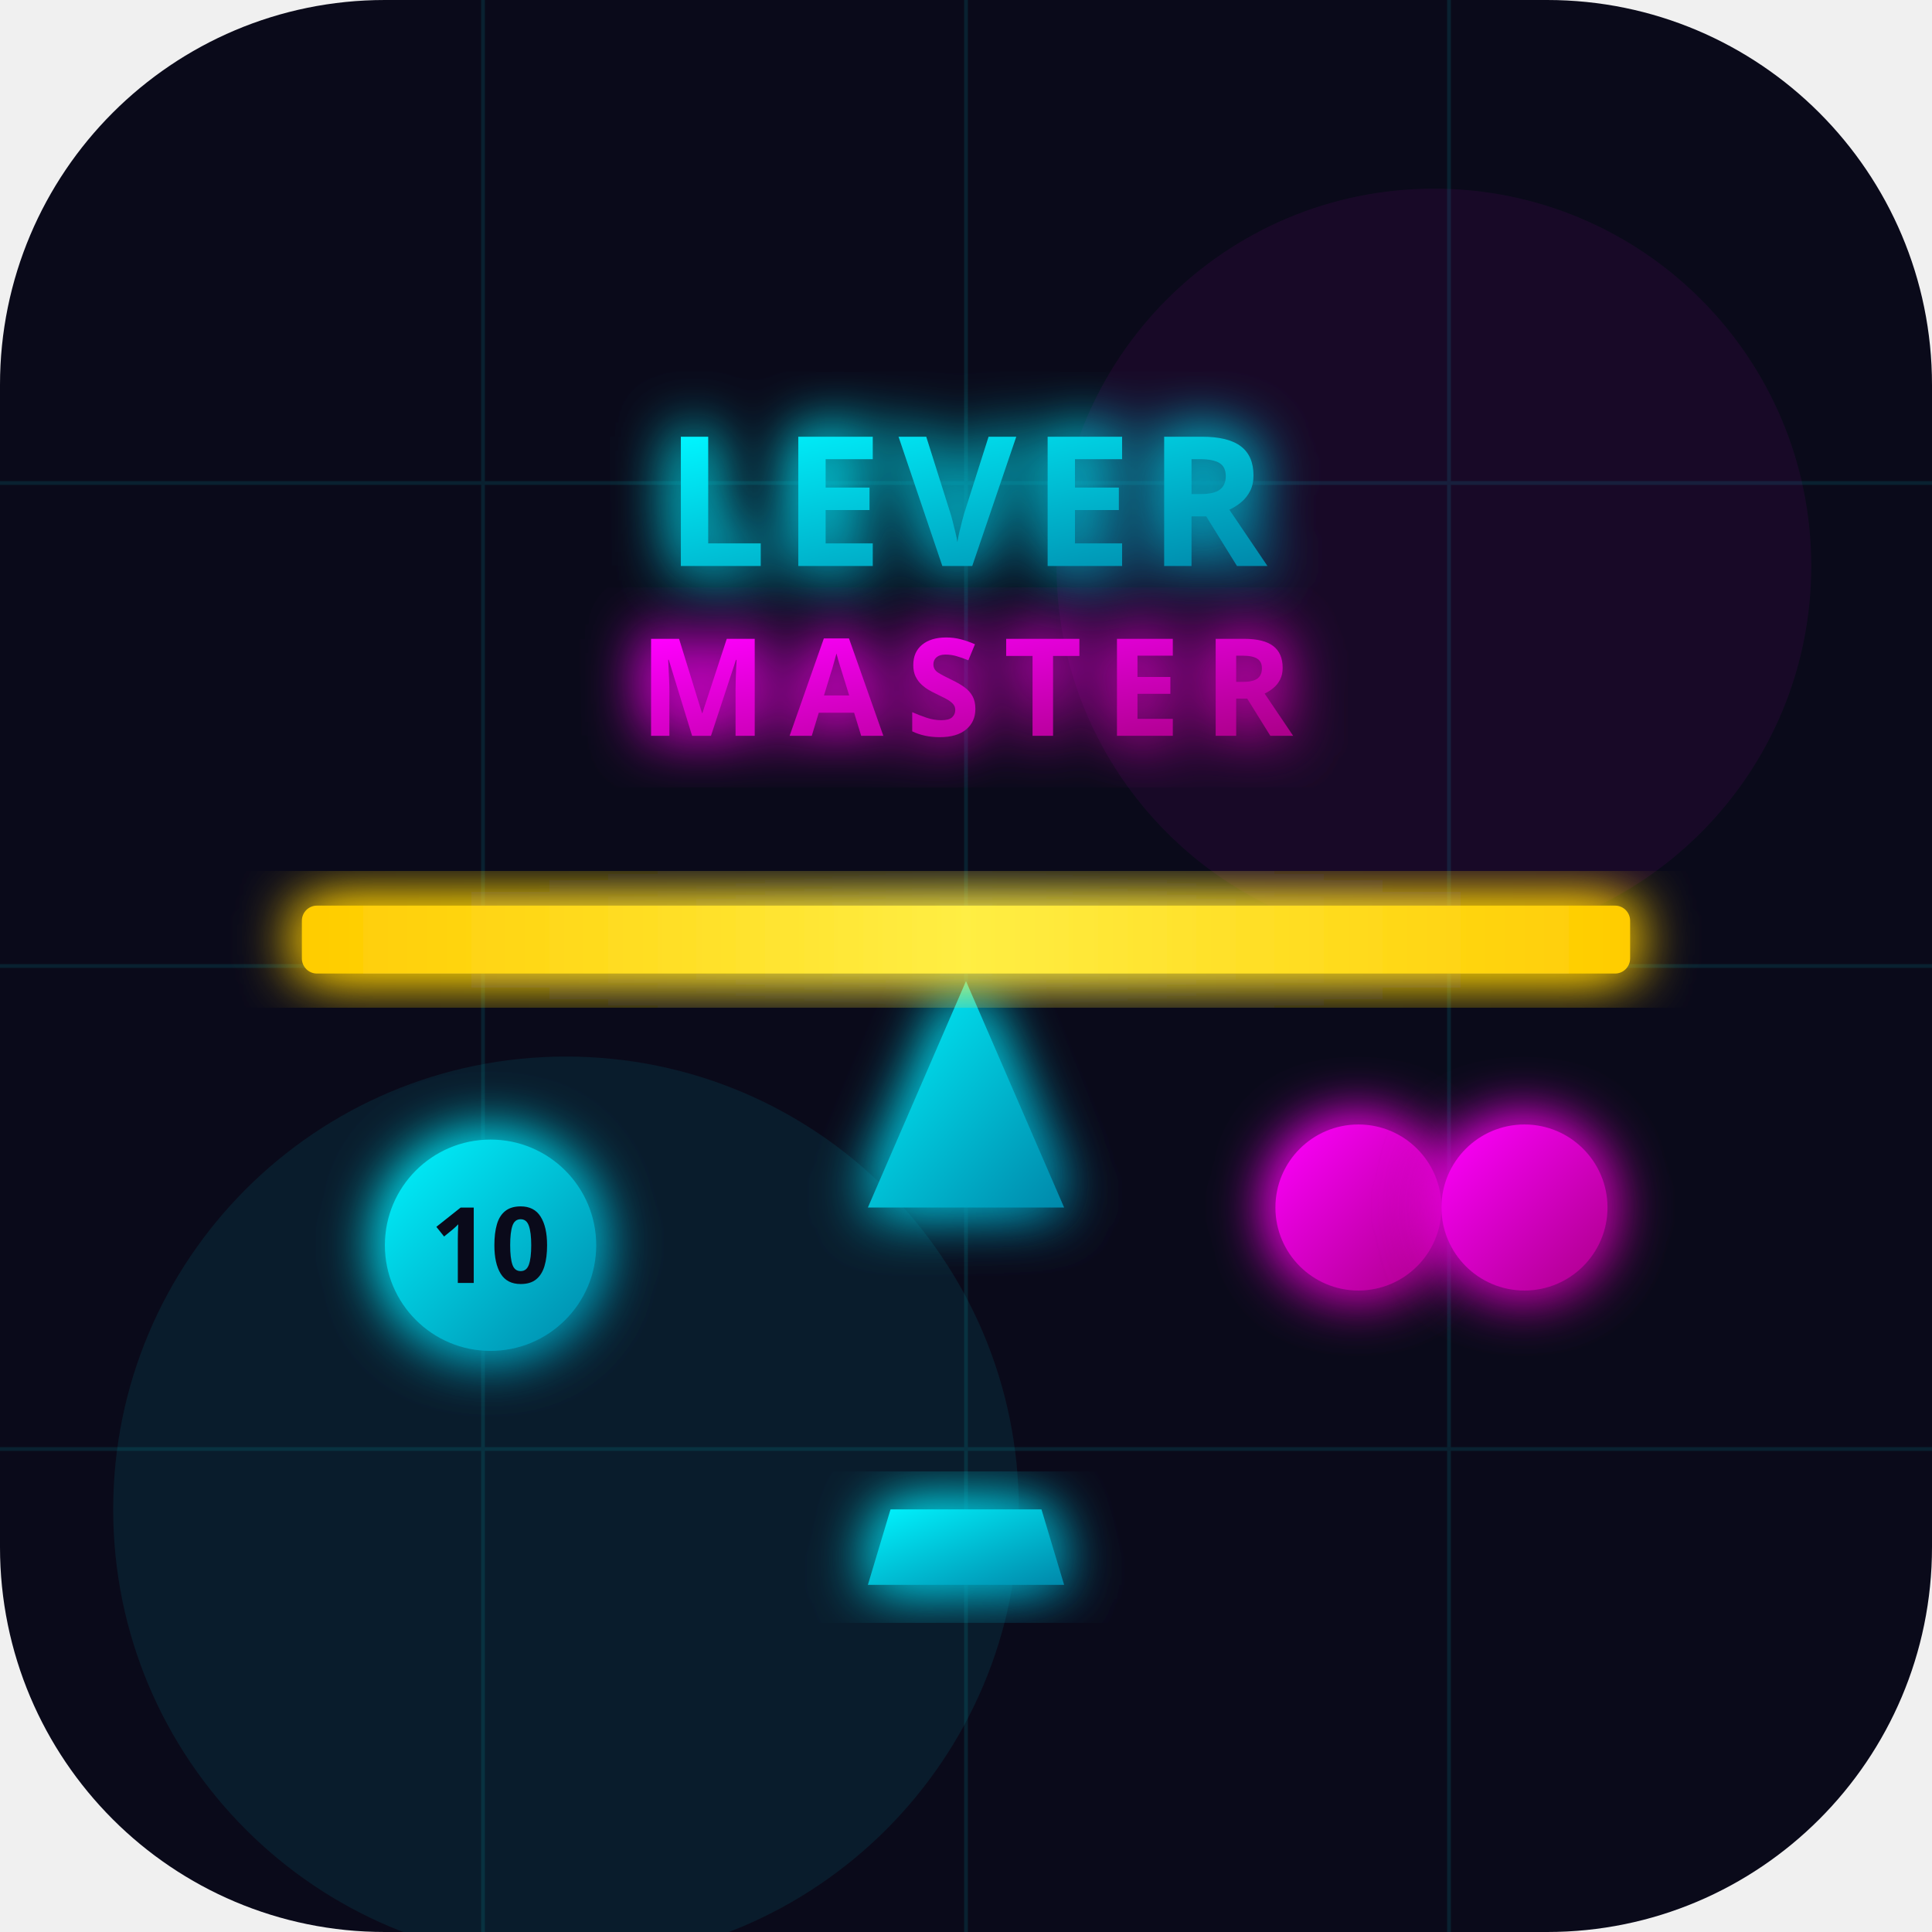
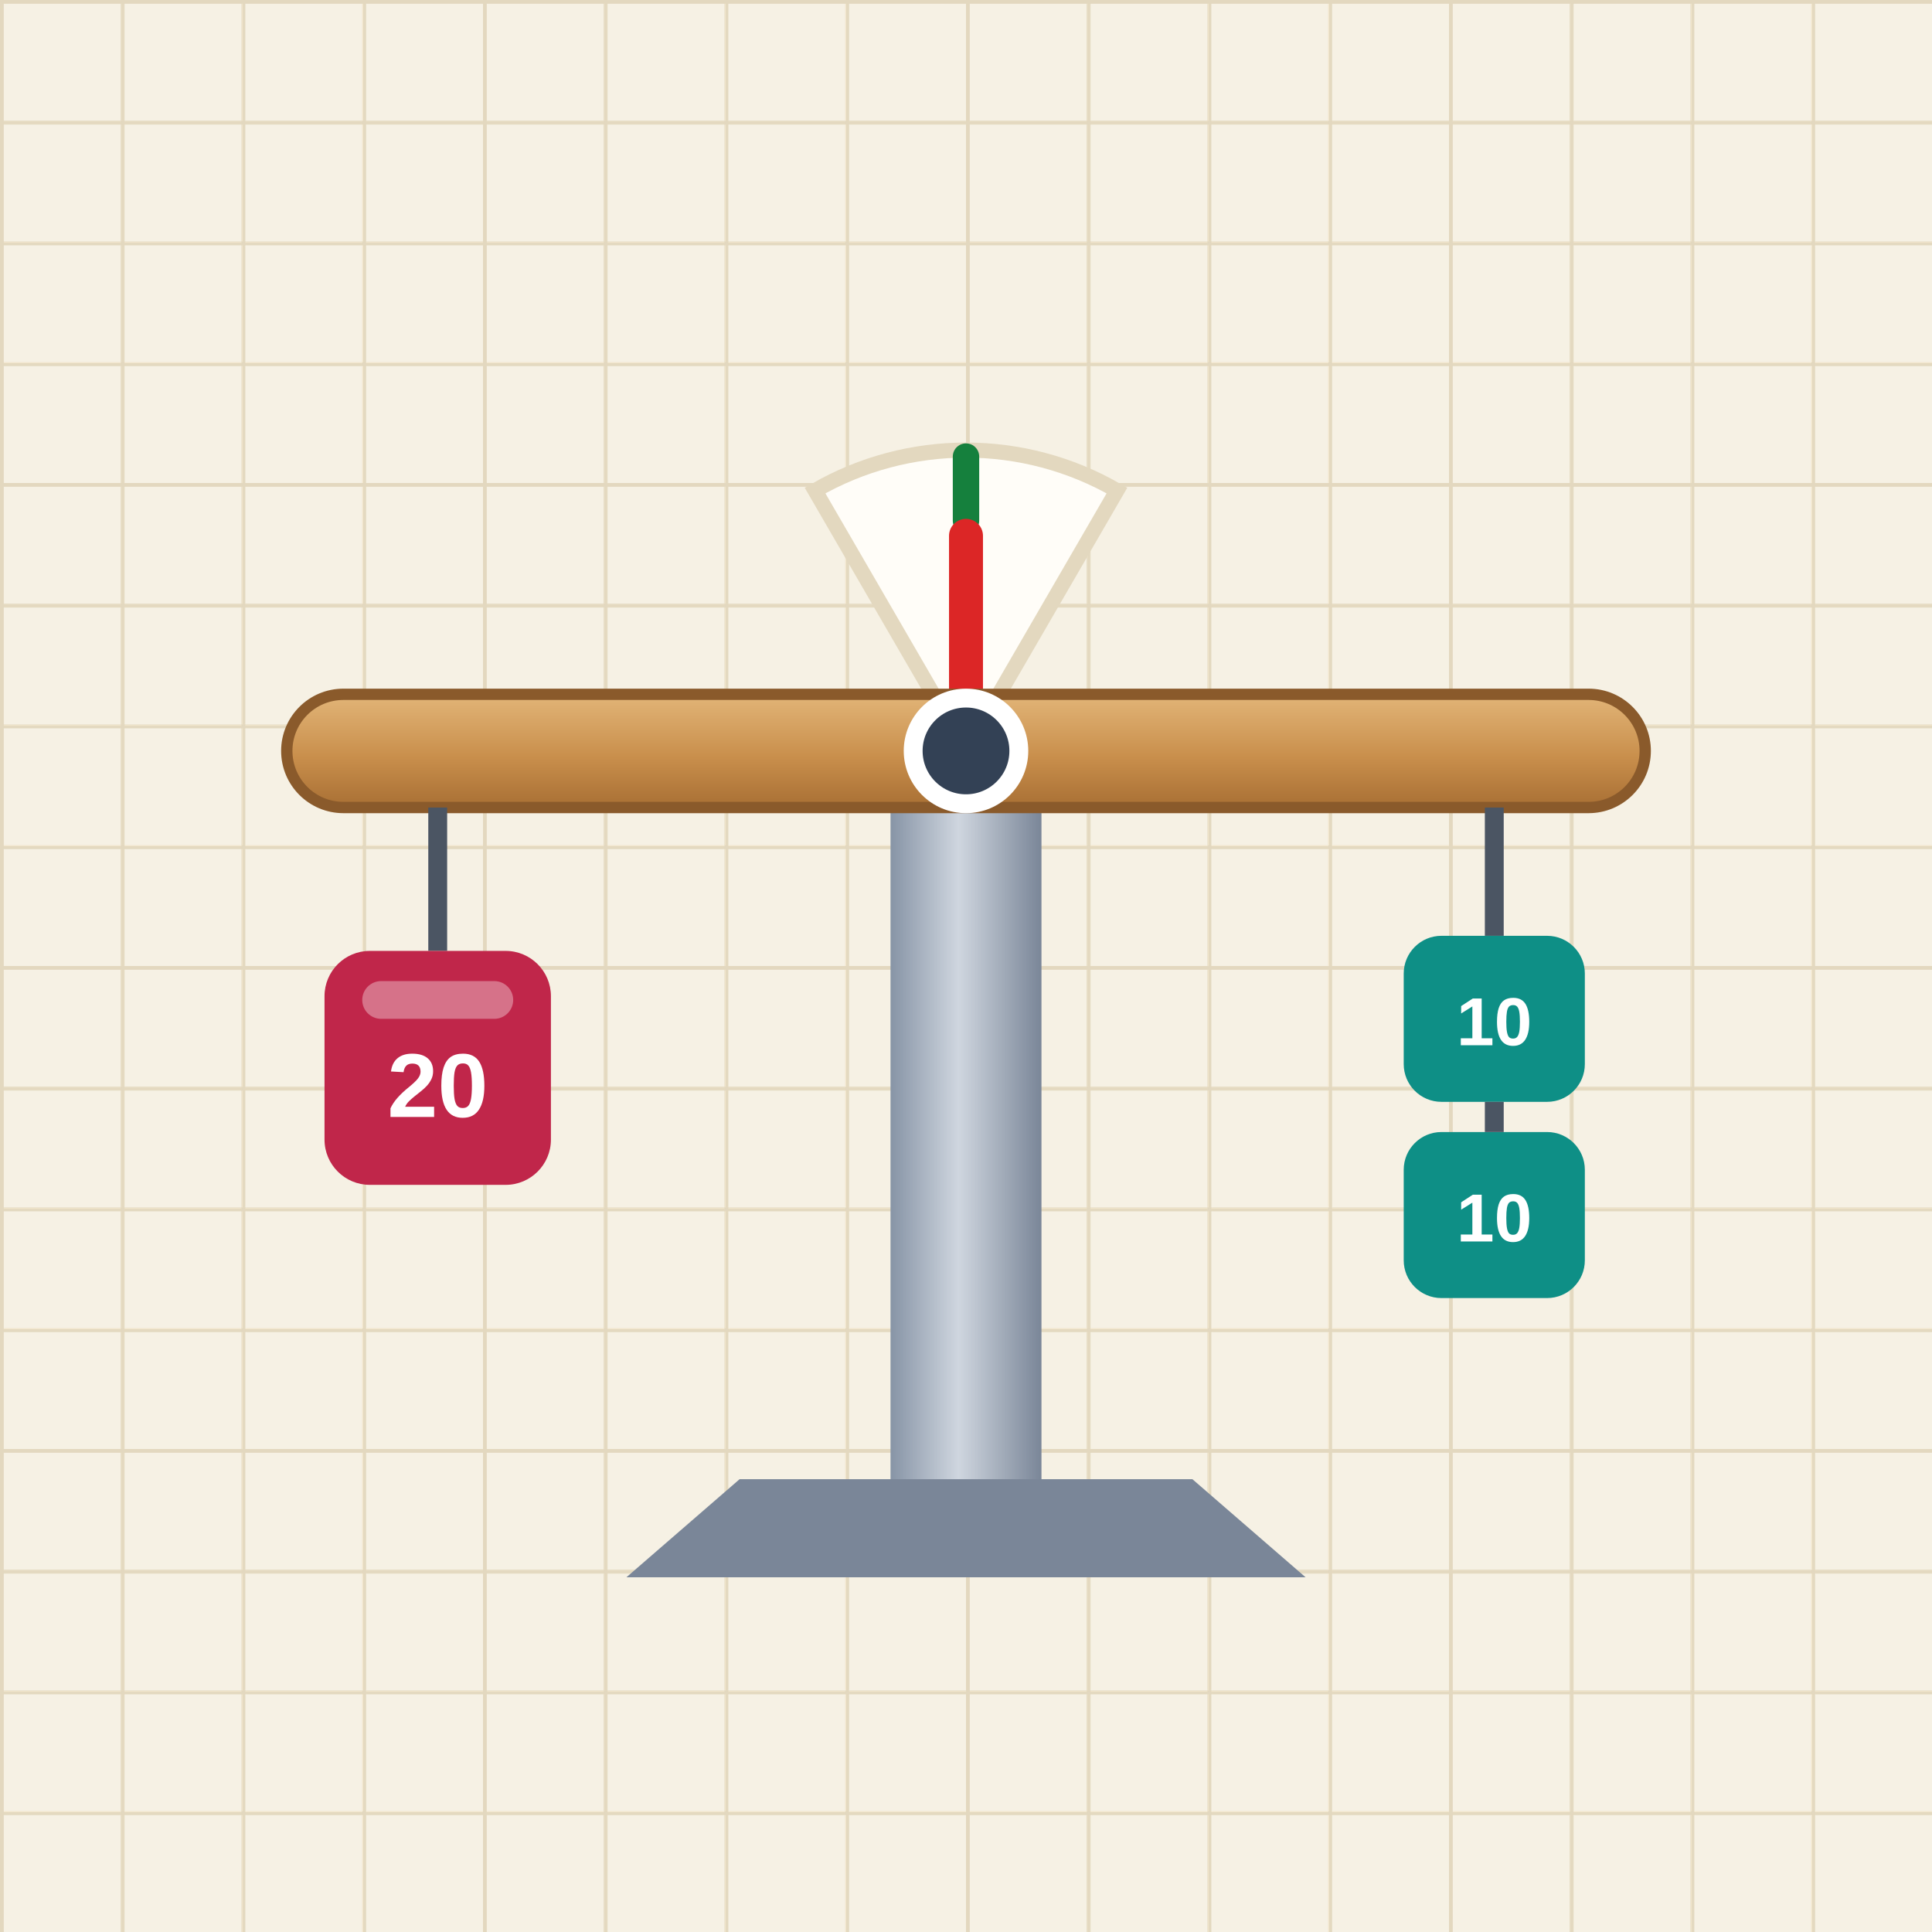
<svg xmlns="http://www.w3.org/2000/svg" viewBox="0 0 512 512">
  <defs>
-     <filter id="neonGlow" x="-50%" y="-50%" width="200%" height="200%">
-       <feGaussianBlur stdDeviation="8" result="blur" />
-       <feMerge>
-         <feMergeNode in="blur" />
-         <feMergeNode in="blur" />
-         <feMergeNode in="SourceGraphic" />
-       </feMerge>
-     </filter>
-     <linearGradient id="cyanGrad" x1="0%" y1="0%" x2="100%" y2="100%">
-       <stop offset="0%" style="stop-color:#00f5ff" />
-       <stop offset="100%" style="stop-color:#0088aa" />
+     <linearGradient id="wood" x1="0" y1="0" x2="0" y2="1">
+       <stop offset="0" stop-color="#e2b578" />
+       <stop offset=".55" stop-color="#c98f4c" />
+       <stop offset="1" stop-color="#a86f34" />
    </linearGradient>
-     <linearGradient id="magentaGrad" x1="0%" y1="0%" x2="100%" y2="100%">
-       <stop offset="0%" style="stop-color:#ff00ff" />
-       <stop offset="100%" style="stop-color:#aa0088" />
+     <linearGradient id="metal" x1="0" y1="0" x2="1" y2="0">
+       <stop offset="0" stop-color="#8794a6" />
+       <stop offset=".45" stop-color="#cfd6df" />
+       <stop offset="1" stop-color="#7a8698" />
    </linearGradient>
-     <linearGradient id="goldGrad" x1="0%" y1="0%" x2="100%" y2="0%">
-       <stop offset="0%" style="stop-color:#ffcc00" />
-       <stop offset="50%" style="stop-color:#ffee44" />
-       <stop offset="100%" style="stop-color:#ffcc00" />
-     </linearGradient>
+     <pattern id="grid" width="32" height="32" patternUnits="userSpaceOnUse">
+       <path d="M32 0H0V32" fill="none" stroke="#e3d8bf" stroke-width="2" />
+     </pattern>
  </defs>
-   <rect width="512" height="512" rx="102" fill="#0a0a1a" />
-   <g opacity="0.1">
-     <line x1="0" y1="128" x2="512" y2="128" stroke="#00f5ff" stroke-width="1" />
-     <line x1="0" y1="256" x2="512" y2="256" stroke="#00f5ff" stroke-width="1" />
-     <line x1="0" y1="384" x2="512" y2="384" stroke="#00f5ff" stroke-width="1" />
-     <line x1="128" y1="0" x2="128" y2="512" stroke="#00f5ff" stroke-width="1" />
-     <line x1="256" y1="0" x2="256" y2="512" stroke="#00f5ff" stroke-width="1" />
-     <line x1="384" y1="0" x2="384" y2="512" stroke="#00f5ff" stroke-width="1" />
-   </g>
-   <circle cx="150" cy="400" r="120" fill="#00f5ff" opacity="0.08" />
-   <circle cx="380" cy="150" r="100" fill="#ff00ff" opacity="0.06" />
-   <path d="M230 420 L282 420 L276 400 L236 400 Z" fill="url(#cyanGrad)" filter="url(#neonGlow)" />
-   <polygon points="256,260 230,320 282,320" fill="url(#cyanGrad)" filter="url(#neonGlow)" />
-   <rect x="80" y="240" width="352" height="18" rx="4" fill="url(#goldGrad)" filter="url(#neonGlow)" />
-   <line x1="130" y1="258" x2="130" y2="310" stroke="url(#cyanGrad)" stroke-width="3" filter="url(#neonGlow)" />
-   <circle cx="130" cy="330" r="28" fill="url(#cyanGrad)" filter="url(#neonGlow)" />
-   <text x="130" y="340" text-anchor="middle" fill="#0a0a1a" font-family="Arial Black" font-size="28" font-weight="bold">10</text>
-   <line x1="382" y1="258" x2="382" y2="290" stroke="url(#magentaGrad)" stroke-width="3" filter="url(#neonGlow)" />
-   <circle cx="360" cy="320" r="22" fill="url(#magentaGrad)" filter="url(#neonGlow)" />
-   <circle cx="404" cy="320" r="22" fill="url(#magentaGrad)" filter="url(#neonGlow)" />
-   <text x="256" y="150" text-anchor="middle" fill="url(#cyanGrad)" font-family="Arial Black, sans-serif" font-size="48" font-weight="900" letter-spacing="4" filter="url(#neonGlow)">LEVER</text>
-   <text x="256" y="195" text-anchor="middle" fill="url(#magentaGrad)" font-family="Arial Black, sans-serif" font-size="36" font-weight="700" letter-spacing="6" filter="url(#neonGlow)">MASTER</text>
+   <rect width="512" height="512" fill="#f6f1e4" />
+   <rect width="512" height="512" fill="url(#grid)" />
+   <rect x="236" y="214" width="40" height="190" fill="url(#metal)" />
+   <path d="M166 418 L196 392 H316 L346 418 Z" fill="#7a8698" />
+   <path d="M256 199 L216 130 A80 80 0 0 1 296 130 Z" fill="#fffdf8" stroke="#e3d8bf" stroke-width="4" />
+   <line x1="256" y1="121" x2="256" y2="138" stroke="#15803d" stroke-width="7" stroke-linecap="round" />
+   <line x1="256" y1="196" x2="256" y2="142" stroke="#dc2626" stroke-width="9" stroke-linecap="round" />
+   <rect x="76" y="184" width="360" height="30" rx="15" fill="url(#wood)" stroke="#8a5a2b" stroke-width="3" />
+   <circle cx="256" cy="199" r="14" fill="#334155" stroke="#fff" stroke-width="5" />
+   <line x1="116" y1="214" x2="116" y2="252" stroke="#4b5563" stroke-width="5" />
+   <rect x="86" y="252" width="60" height="62" rx="12" fill="#c0264a" />
+   <rect x="96" y="260" width="40" height="10" rx="5" fill="#fff" opacity=".35" />
+   <text x="116" y="296" font-family="Arial, sans-serif" font-weight="900" font-size="24" fill="#fff" text-anchor="middle">20</text>
+   <line x1="396" y1="214" x2="396" y2="248" stroke="#4b5563" stroke-width="5" />
+   <rect x="372" y="248" width="48" height="44" rx="10" fill="#0e8f86" />
+   <rect x="372" y="300" width="48" height="44" rx="10" fill="#0e8f86" />
+   <line x1="396" y1="292" x2="396" y2="300" stroke="#4b5563" stroke-width="5" />
+   <text x="396" y="277" font-family="Arial, sans-serif" font-weight="900" font-size="18" fill="#fff" text-anchor="middle">10</text>
+   <text x="396" y="329" font-family="Arial, sans-serif" font-weight="900" font-size="18" fill="#fff" text-anchor="middle">10</text>
</svg>
